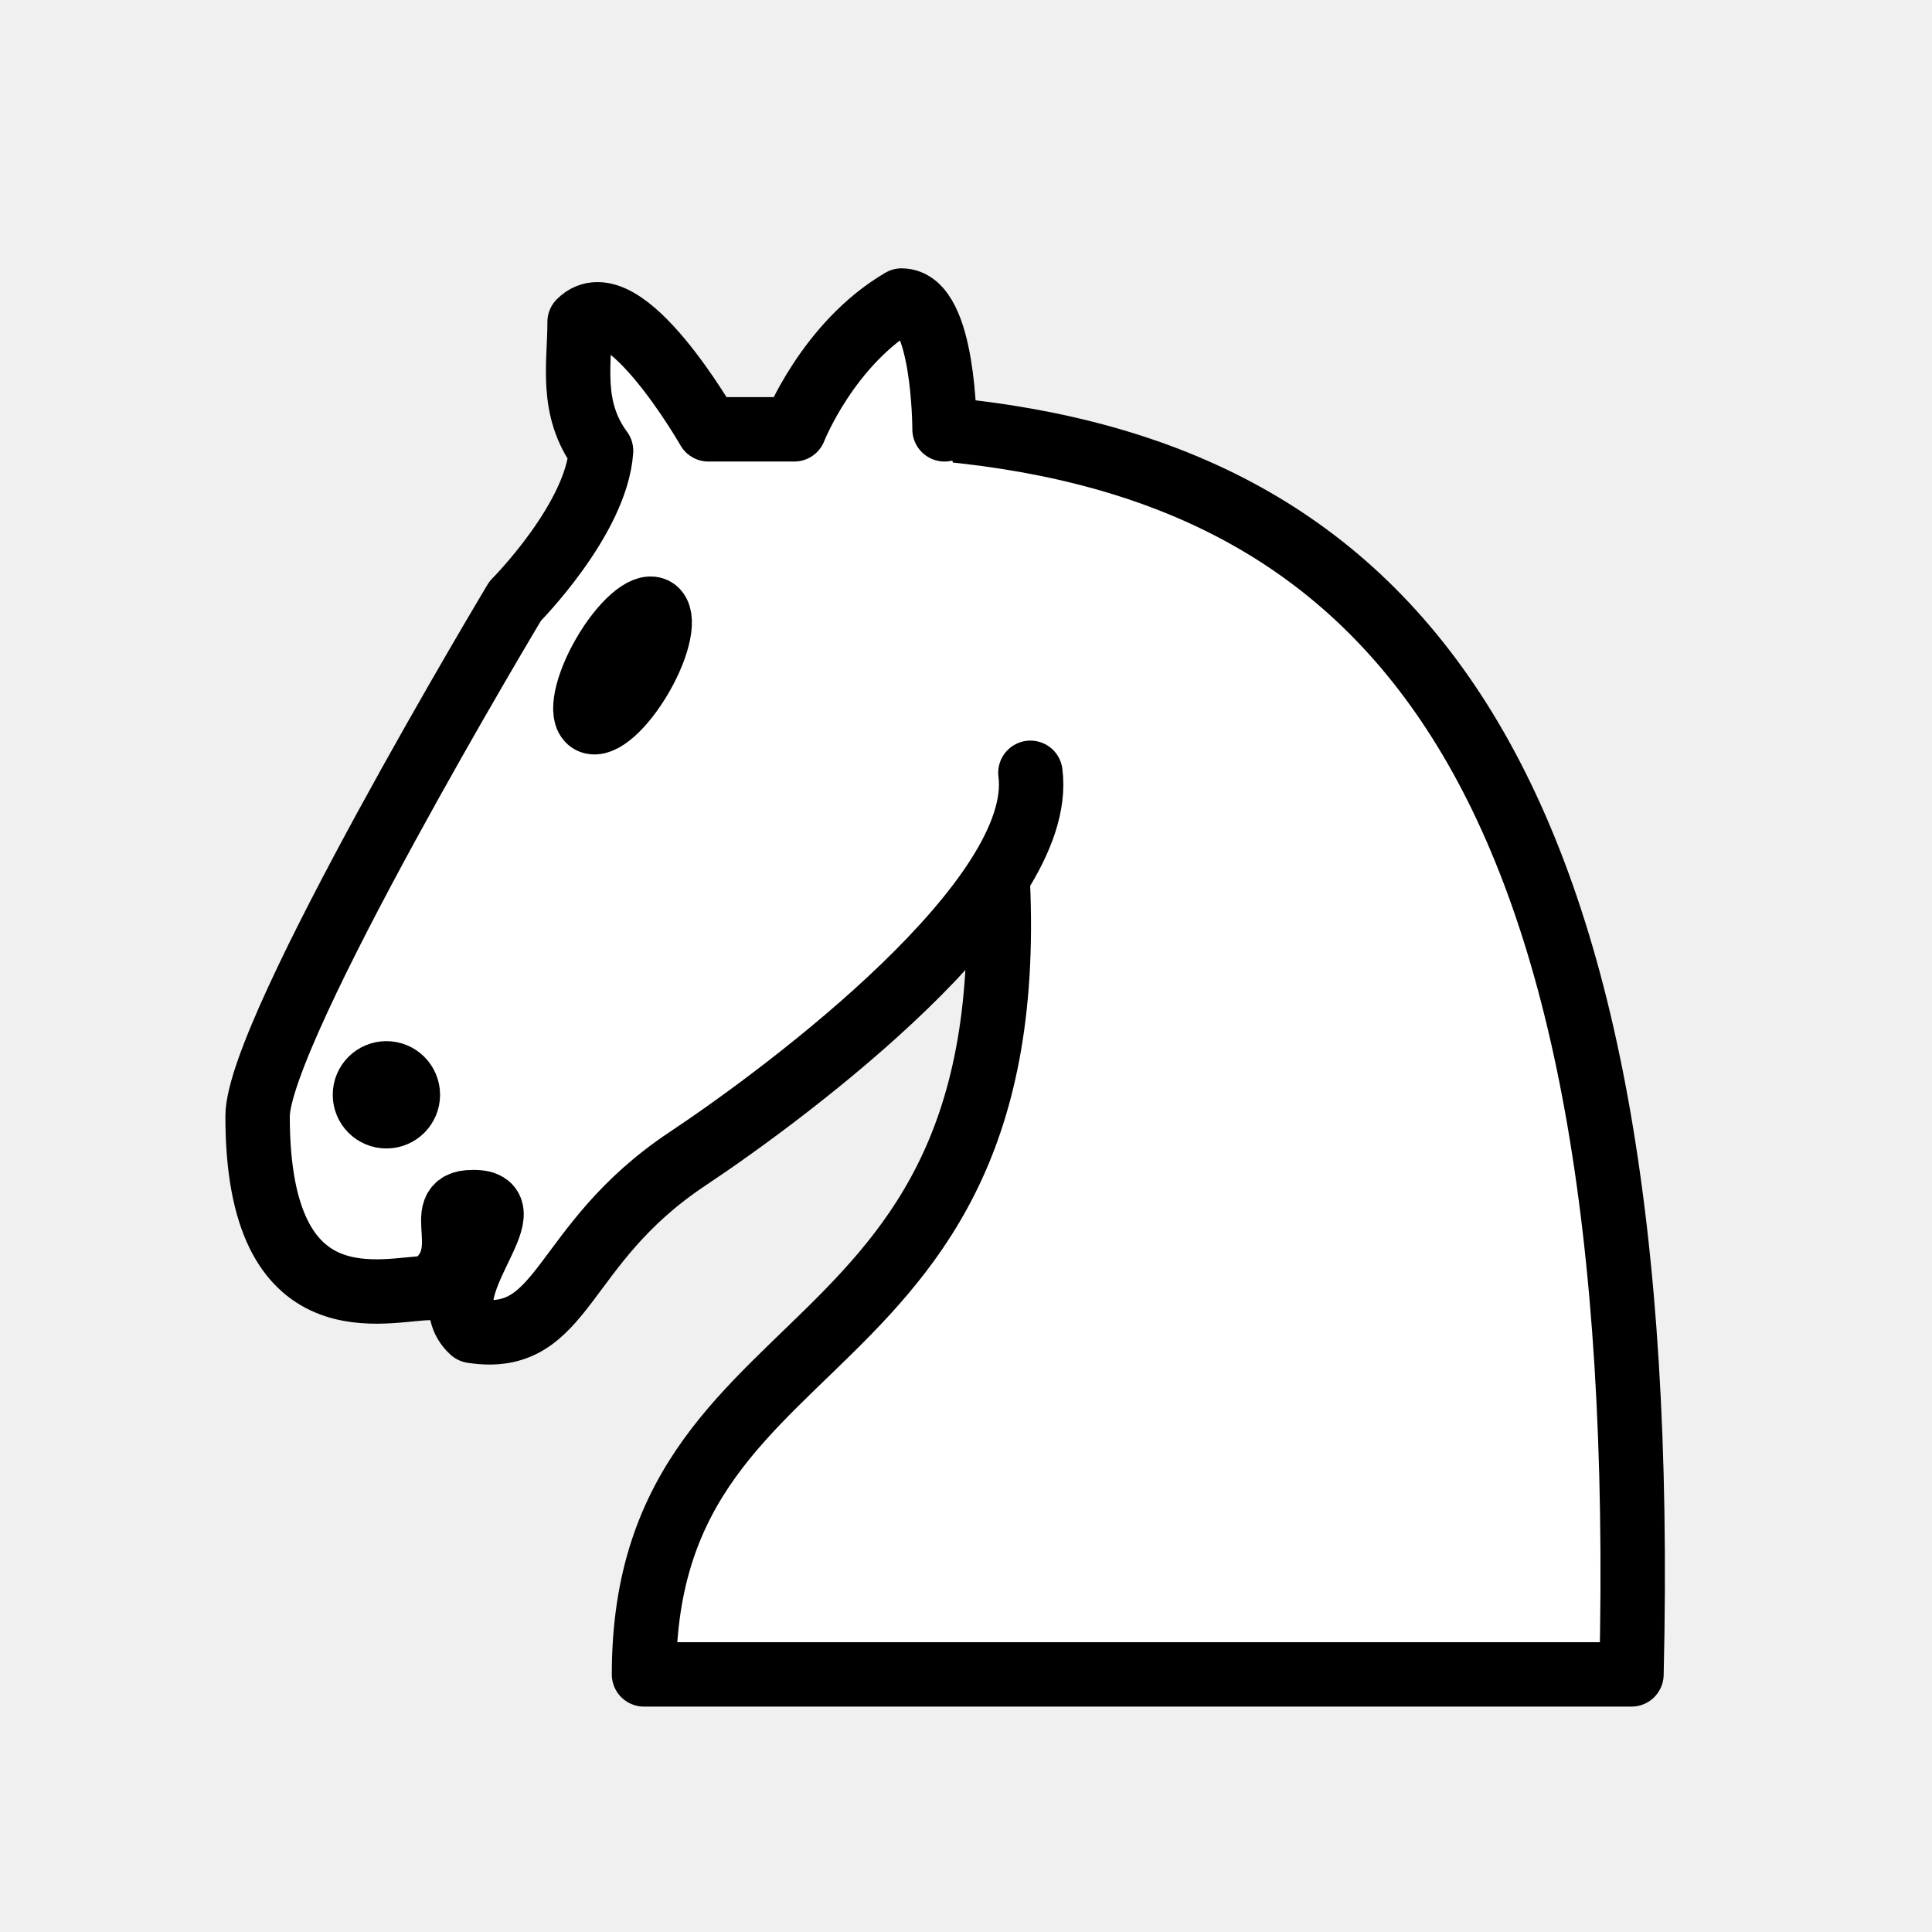
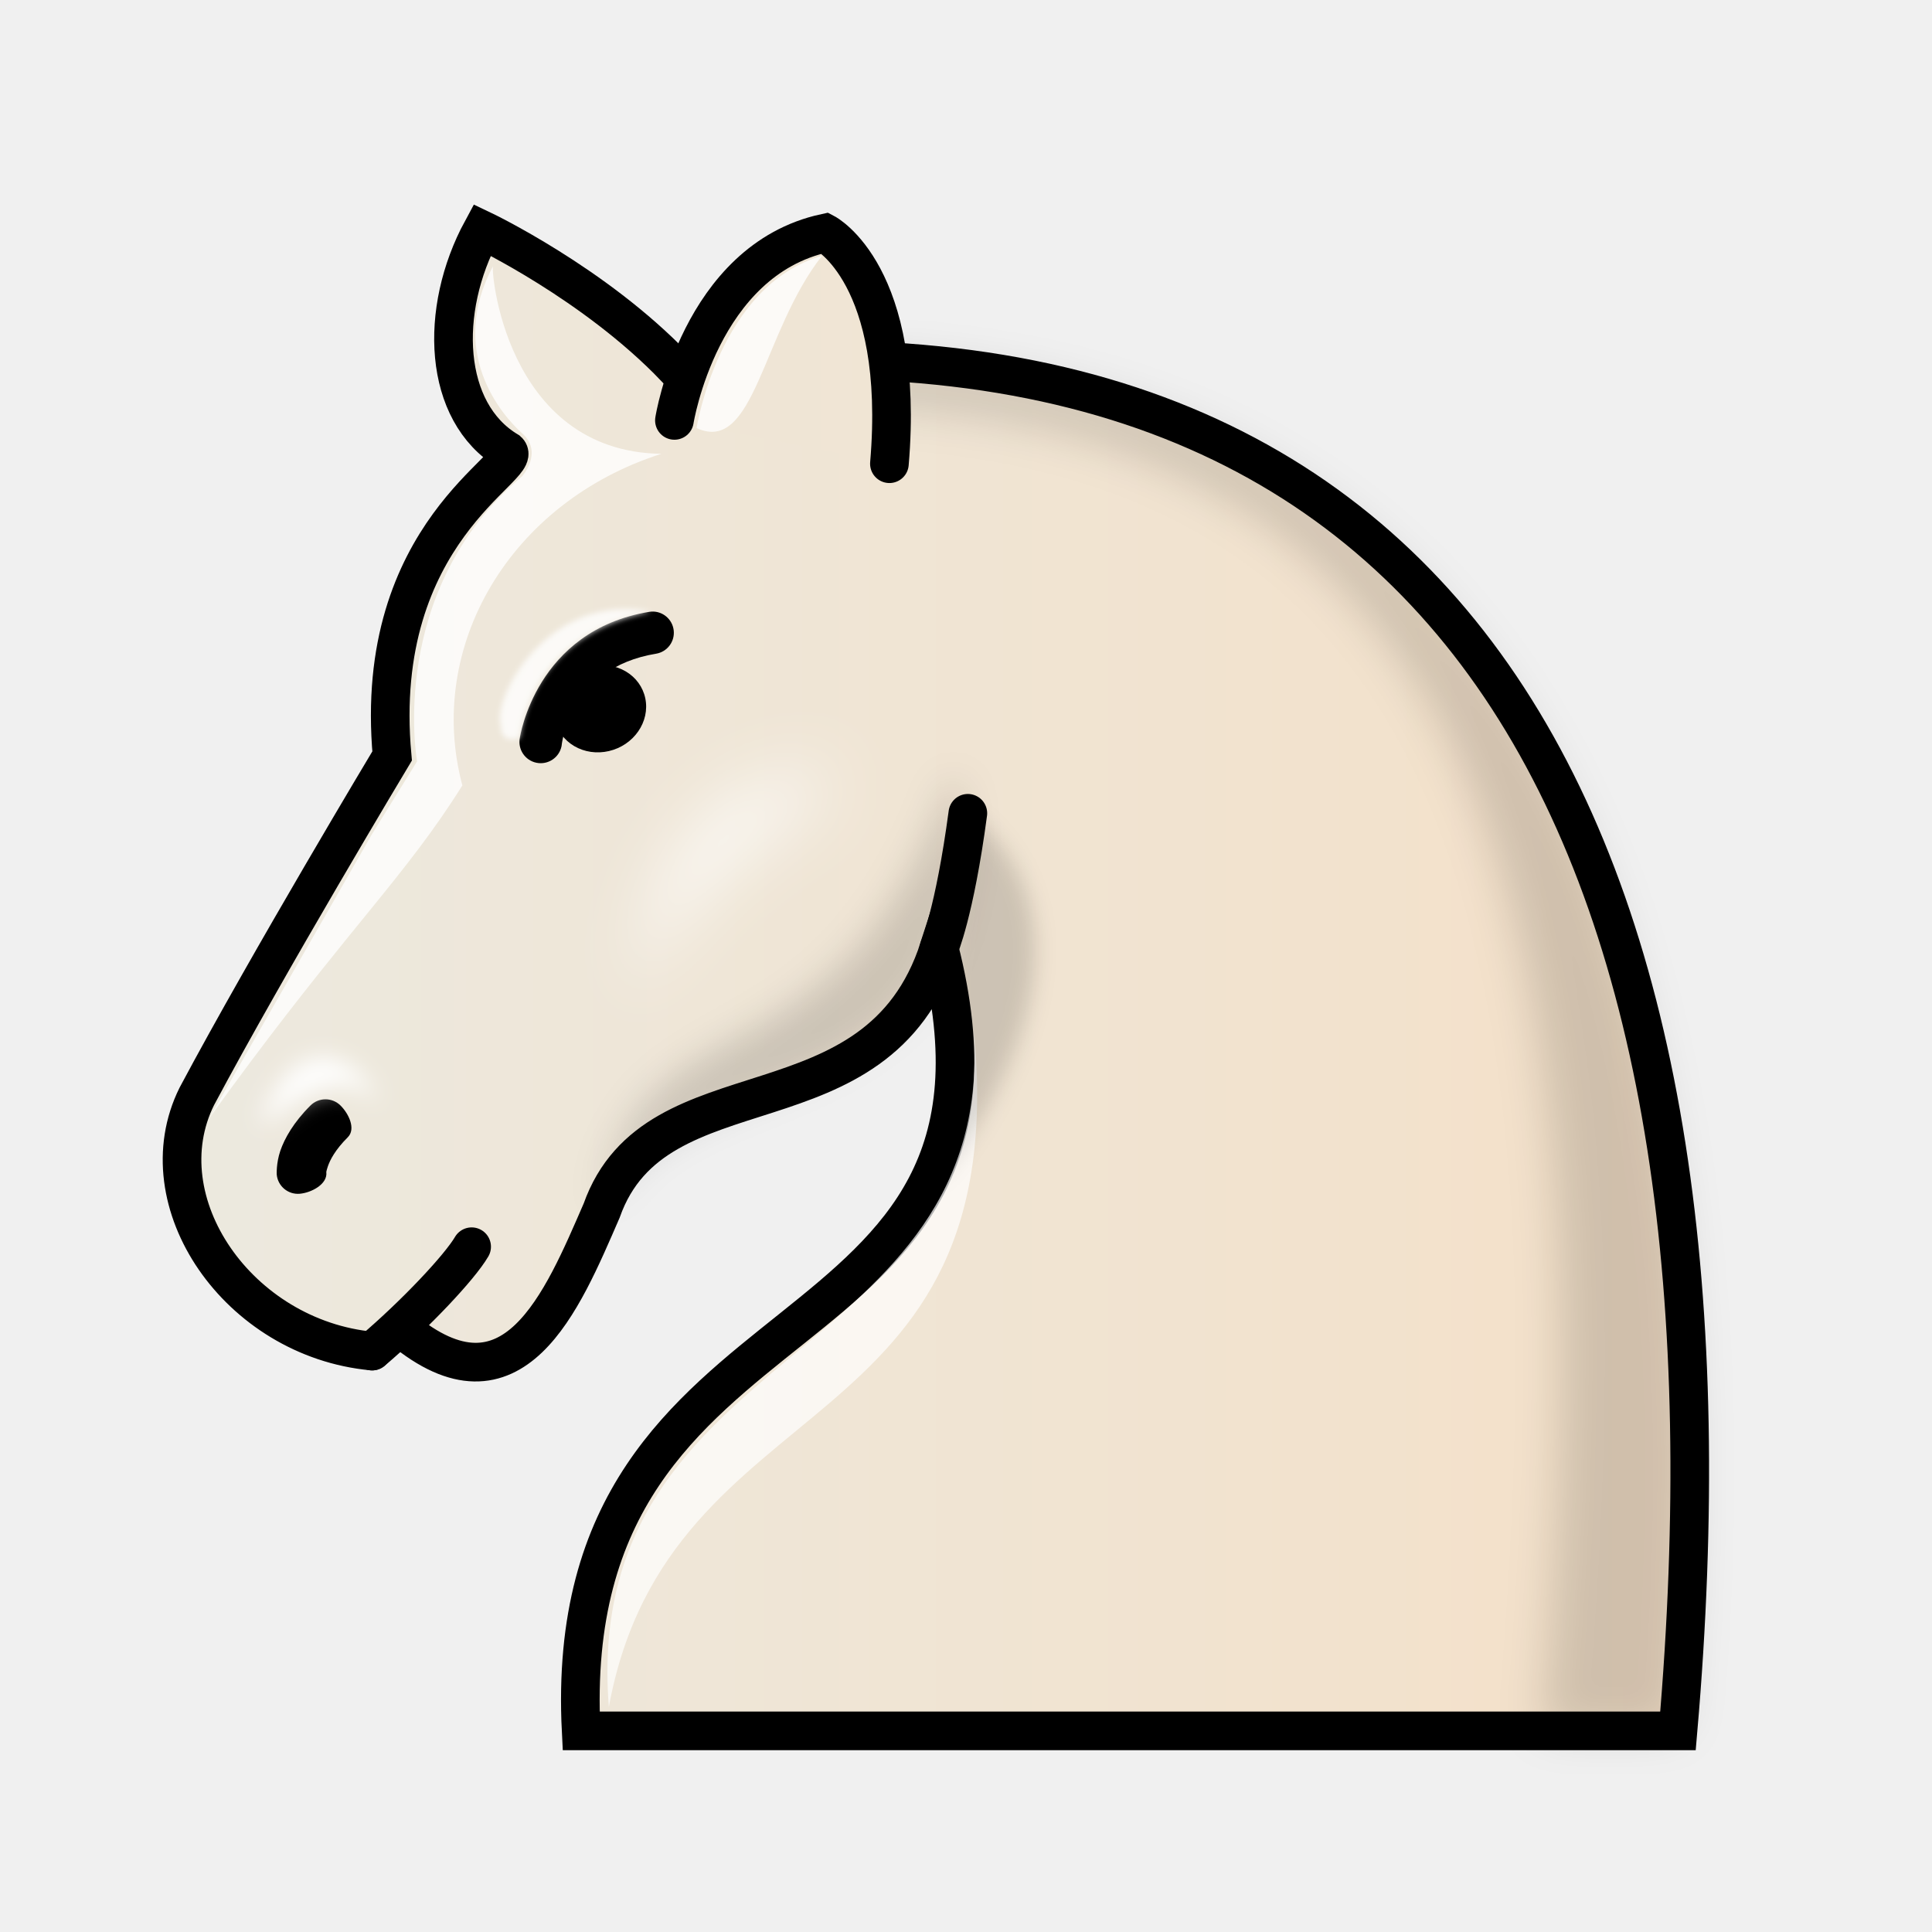
- <svg xmlns="http://www.w3.org/2000/svg" version="1.1" width="45" height="45" viewBox="0 0 45 45">
-   <g style="opacity:1; fill:none; fill-opacity:1; fill-rule:evenodd; stroke:#000000; stroke-width:1.5; stroke-linecap:round;stroke-linejoin:round;stroke-miterlimit:4; stroke-dasharray:none; stroke-opacity:1;">
-     <path d="M 22,10 C 32.5,11 38.5,18 38,39 L 15,39 C 15,30 25,32.5 23,18" style="fill:#ffffff; stroke:#000000;" />
-     <path d="M 24,18 C 24.38,20.91 18.45,25.37 16,27 C 13,29 13.18,31.34 11,31 C 9.958,30.06 12.41,27.96 11,28 C 10,28 11.19,29.23 10,30 C 9,30 5.997,31 6,26 C 6,24 12,14 12,14 C 12,14 13.89,12.1 14,10.5 C 13.27,9.506 13.5,8.5 13.5,7.5 C 14.5,6.5 16.5,10 16.5,10 L 18.5,10 C 18.5,10 19.28,8.008 21,7 C 22,7 22,10 22,10" style="fill:#ffffff; stroke:#000000;" />
-     <path d="M 9.5 25.5 A 0.5 0.5 0 1 1 8.5,25.5 A 0.5 0.5 0 1 1 9.5 25.5 z" style="fill:#000000; stroke:#000000;" />
-     <path d="M 15 15.5 A 0.5 1.5 0 1 1  14,15.5 A 0.5 1.5 0 1 1  15 15.5 z" transform="matrix(0.866,0.5,-0.5,0.866,9.693,-5.173)" style="fill:#000000; stroke:#000000;" />
-   </g>
+ <svg xmlns="http://www.w3.org/2000/svg" xmlns:xlink="http://www.w3.org/1999/xlink" fill-rule="evenodd" clip-rule="evenodd" image-rendering="optimizeQuality" shape-rendering="geometricPrecision" text-rendering="geometricPrecision" viewBox="0 1.5 50 50">
+   <defs>
+     <filter id="c" width="1.128" height="1.077" x="-.064" y="-.038" color-interpolation-filters="sRGB">
+       <feGaussianBlur stdDeviation=".57" />
+     </filter>
+     <filter id="e" width="1.469" height="1.834" x="-.234" y="-.417" color-interpolation-filters="sRGB">
+       <feGaussianBlur stdDeviation=".299" />
+     </filter>
+     <filter id="f" width="1.238" height="1.198" x="-.119" y="-.099" color-interpolation-filters="sRGB">
+       <feGaussianBlur stdDeviation=".467" />
+     </filter>
+     <filter id="g" width="1.089" height="1.104" x="-.045" y="-.052" color-interpolation-filters="sRGB">
+       <feGaussianBlur stdDeviation=".073" />
+     </filter>
+     <filter id="h" width="1.641" height="1.823" x="-.321" y="-.411" color-interpolation-filters="sRGB">
+       <feGaussianBlur stdDeviation="1.013" />
+     </filter>
+     <filter id="i" width="1.479" height="1.139" x="-.239" y="-.07" color-interpolation-filters="sRGB">
+       <feGaussianBlur stdDeviation=".279" />
+     </filter>
+     <linearGradient id="a" x1="9.241" x2="40.761" y1="27.266" y2="27.266" gradientTransform="matrix(.98495 0 0 .98605 .376 .641)" gradientUnits="userSpaceOnUse">
+       <stop offset="0" stop-color="#ece9df" />
+       <stop offset="1" stop-color="#f4e0c8" />
+     </linearGradient>
+     <linearGradient xlink:href="#a" id="b" x1="-736.5" x2="-696.5" y1="-367.96" y2="-367.96" gradientTransform="matrix(.99995 0 0 .99606 740.69 393.31)" gradientUnits="userSpaceOnUse" />
+     <linearGradient xlink:href="#a" id="d" x1="-116.32" x2="-77.199" y1="299.9" y2="299.9" gradientTransform="matrix(1.1045 0 0 1.0827 130.81 -314.94)" gradientUnits="userSpaceOnUse" />
+   </defs>
+   <path fill="url(#b)" stroke="#000" stroke-dashoffset="1.852" stroke-linecap="round" d="M10.393 35.883c2.887 2.407 4.157-.702 5.178-3.053 1.398-3.953 7.128-1.826 8.733-6.795 2.83 11.085-9.865 8.393-9.264 20.26h28.386c1.913-22.102-5.002-37.42-25.957-35.287-2.083-2.176-4.992-3.558-4.992-3.558-1.13 2.085-1.012 4.716.667 5.722.439.4-3.527 2.078-2.996 7.892 0 0-3.192 5.317-5.055 8.811-1.356 2.732 1.074 6.265 4.536 6.59" />
+   <path d="M16.859 17.328a.472.472 0 0 0-.053.006c-2.943.479-3.352 3.258-3.352 3.258a.55.55 0 0 0 1.079.218s.172-2.023 2.451-2.393a.549.549 0 0 0-.125-1.089z" color="#000" style="font-feature-settings:normal;font-variant-alternates:normal;font-variant-caps:normal;font-variant-east-asian:normal;font-variant-ligatures:normal;font-variant-numeric:normal;font-variant-position:normal;font-variation-settings:normal;inline-size:0;isolation:auto;mix-blend-mode:normal;shape-margin:0;shape-padding:0;text-decoration-color:#000;text-decoration-line:none;text-decoration-style:solid;text-indent:0;text-orientation:mixed;text-transform:none;white-space:normal" />
+   <path d="M16.7 19.572a1.117 1.204 69.395 0 1-.943 1.366 1.117 1.204 69.395 0 1-1.401-.825 1.117 1.204 69.395 0 1 .943-1.366 1.117 1.204 69.395 0 1 1.401.825z" paint-order="markers fill stroke" />
+   <path d="M8.419 29.95a.55.55 0 0 0-.384.16c-.438.436-.669.85-.78 1.172-.11.323-.093.617-.093.617a.55.55 0 0 0 .597.495c.304-.027.715-.248.687-.55 0 0-.014 0 .04-.162.056-.16.184-.42.514-.749.215-.214.028-.609-.188-.823a.552.552 0 0 0-.393-.16z" color="#000" style="font-feature-settings:normal;font-variant-alternates:normal;font-variant-caps:normal;font-variant-east-asian:normal;font-variant-ligatures:normal;font-variant-numeric:normal;font-variant-position:normal;font-variation-settings:normal;inline-size:0;isolation:auto;mix-blend-mode:normal;shape-margin:0;shape-padding:0;text-decoration-color:#000;text-decoration-line:none;text-decoration-style:solid;text-indent:0;text-orientation:mixed;text-transform:none;white-space:normal" />
+   <path d="M-718.42-382.86c17.099.645 19.298 14.991 17.595 34.473h3.526c1.754-20.341-3.914-34.957-21.01-35.602z" filter="url(#c)" opacity=".15" transform="matrix(.99995 0 0 .99606 740.69 393.31)" />
+   <path fill="url(#d)" stroke="#000" stroke-linecap="round" d="M17.454 12.38s.652-4.143 3.9-4.848c0 0 2.08 1.085 1.664 5.969" paint-order="markers fill stroke" />
+   <path fill="none" stroke="#000" stroke-linecap="round" d="M12.206 33.765c-.306.526-1.452 1.747-2.575 2.701" />
+   <path fill="#fff" d="m5.427 30.42 4.195-7.324 1.172-1.892s-.797-4.414 2.719-7.38c0 0 .554-.615.003-1.107-.553-.492-1.936-2.128-.753-4.336-.077-.022.274 4.806 4.353 4.864-3.919 1.25-6.11 4.99-5.15 8.582-.736 1.173-1.458 2.08-2.375 3.208-.82 1.01-1.796 2.196-3.078 3.907-.34.454-.7.944-1.085 1.478z" opacity=".8" style="mix-blend-mode:normal" />
+   <path fill="#fff" d="M15.757 45.676c-.744-9.435 10.084-8.795 9.438-17.61 1.104 10.971-7.883 9.13-9.438 17.61z" opacity=".7" />
+   <path fill="#fff" d="M-733.97-364.25c-.015.573 1.587-1.887 3.06-.439-.597-1.43-2.217-1.902-3.06.439z" filter="url(#e)" transform="matrix(.99995 0 0 .99606 740.69 393.31)" />
+   <path fill="#fff" d="M18.027 12.578s.58-3.7 3.249-4.46c-1.554 1.972-1.745 5.155-3.249 4.46z" opacity=".8" />
+   <path d="M-716.03-369.64c.405-1.184.326-3.052-.03-3.612-2.96 8.671-8.246 5.492-9.102 11.347 1.64-3.708 7.813-2.42 9.132-7.735z" filter="url(#f)" opacity=".15" transform="matrix(.99995 0 0 .99606 740.69 393.31)" />
+   <path fill="#fff" d="M-723.87-377.47c-3.217.615-3.405 3.277-3.405 3.277s-.499.21-.49-.328c-.231-.688 1.215-3.475 3.895-2.949z" filter="url(#g)" opacity=".8" transform="matrix(.99995 0 0 .99606 740.69 393.31)" />
+   <path fill="#fff" d="M-723.63-356.13c-6.532-.827-7.581 5.84-7.581 5.84 1.11-2.066 4.294-4.784 7.581-5.84z" filter="url(#h)" transform="matrix(.76507 0 0 .92137 575.69 349.88)" />
+   <path fill="none" stroke="#000" stroke-linecap="round" stroke-linejoin="round" d="M24.304 26.035s.399-.909.744-3.487" />
+   <path d="M23.987 32.169c.364-.026 5.37-6.215 1.061-9.62l-.51 4.556c.107 1.682.437 3.359-.551 5.064z" filter="url(#i)" opacity=".15" />
</svg>
